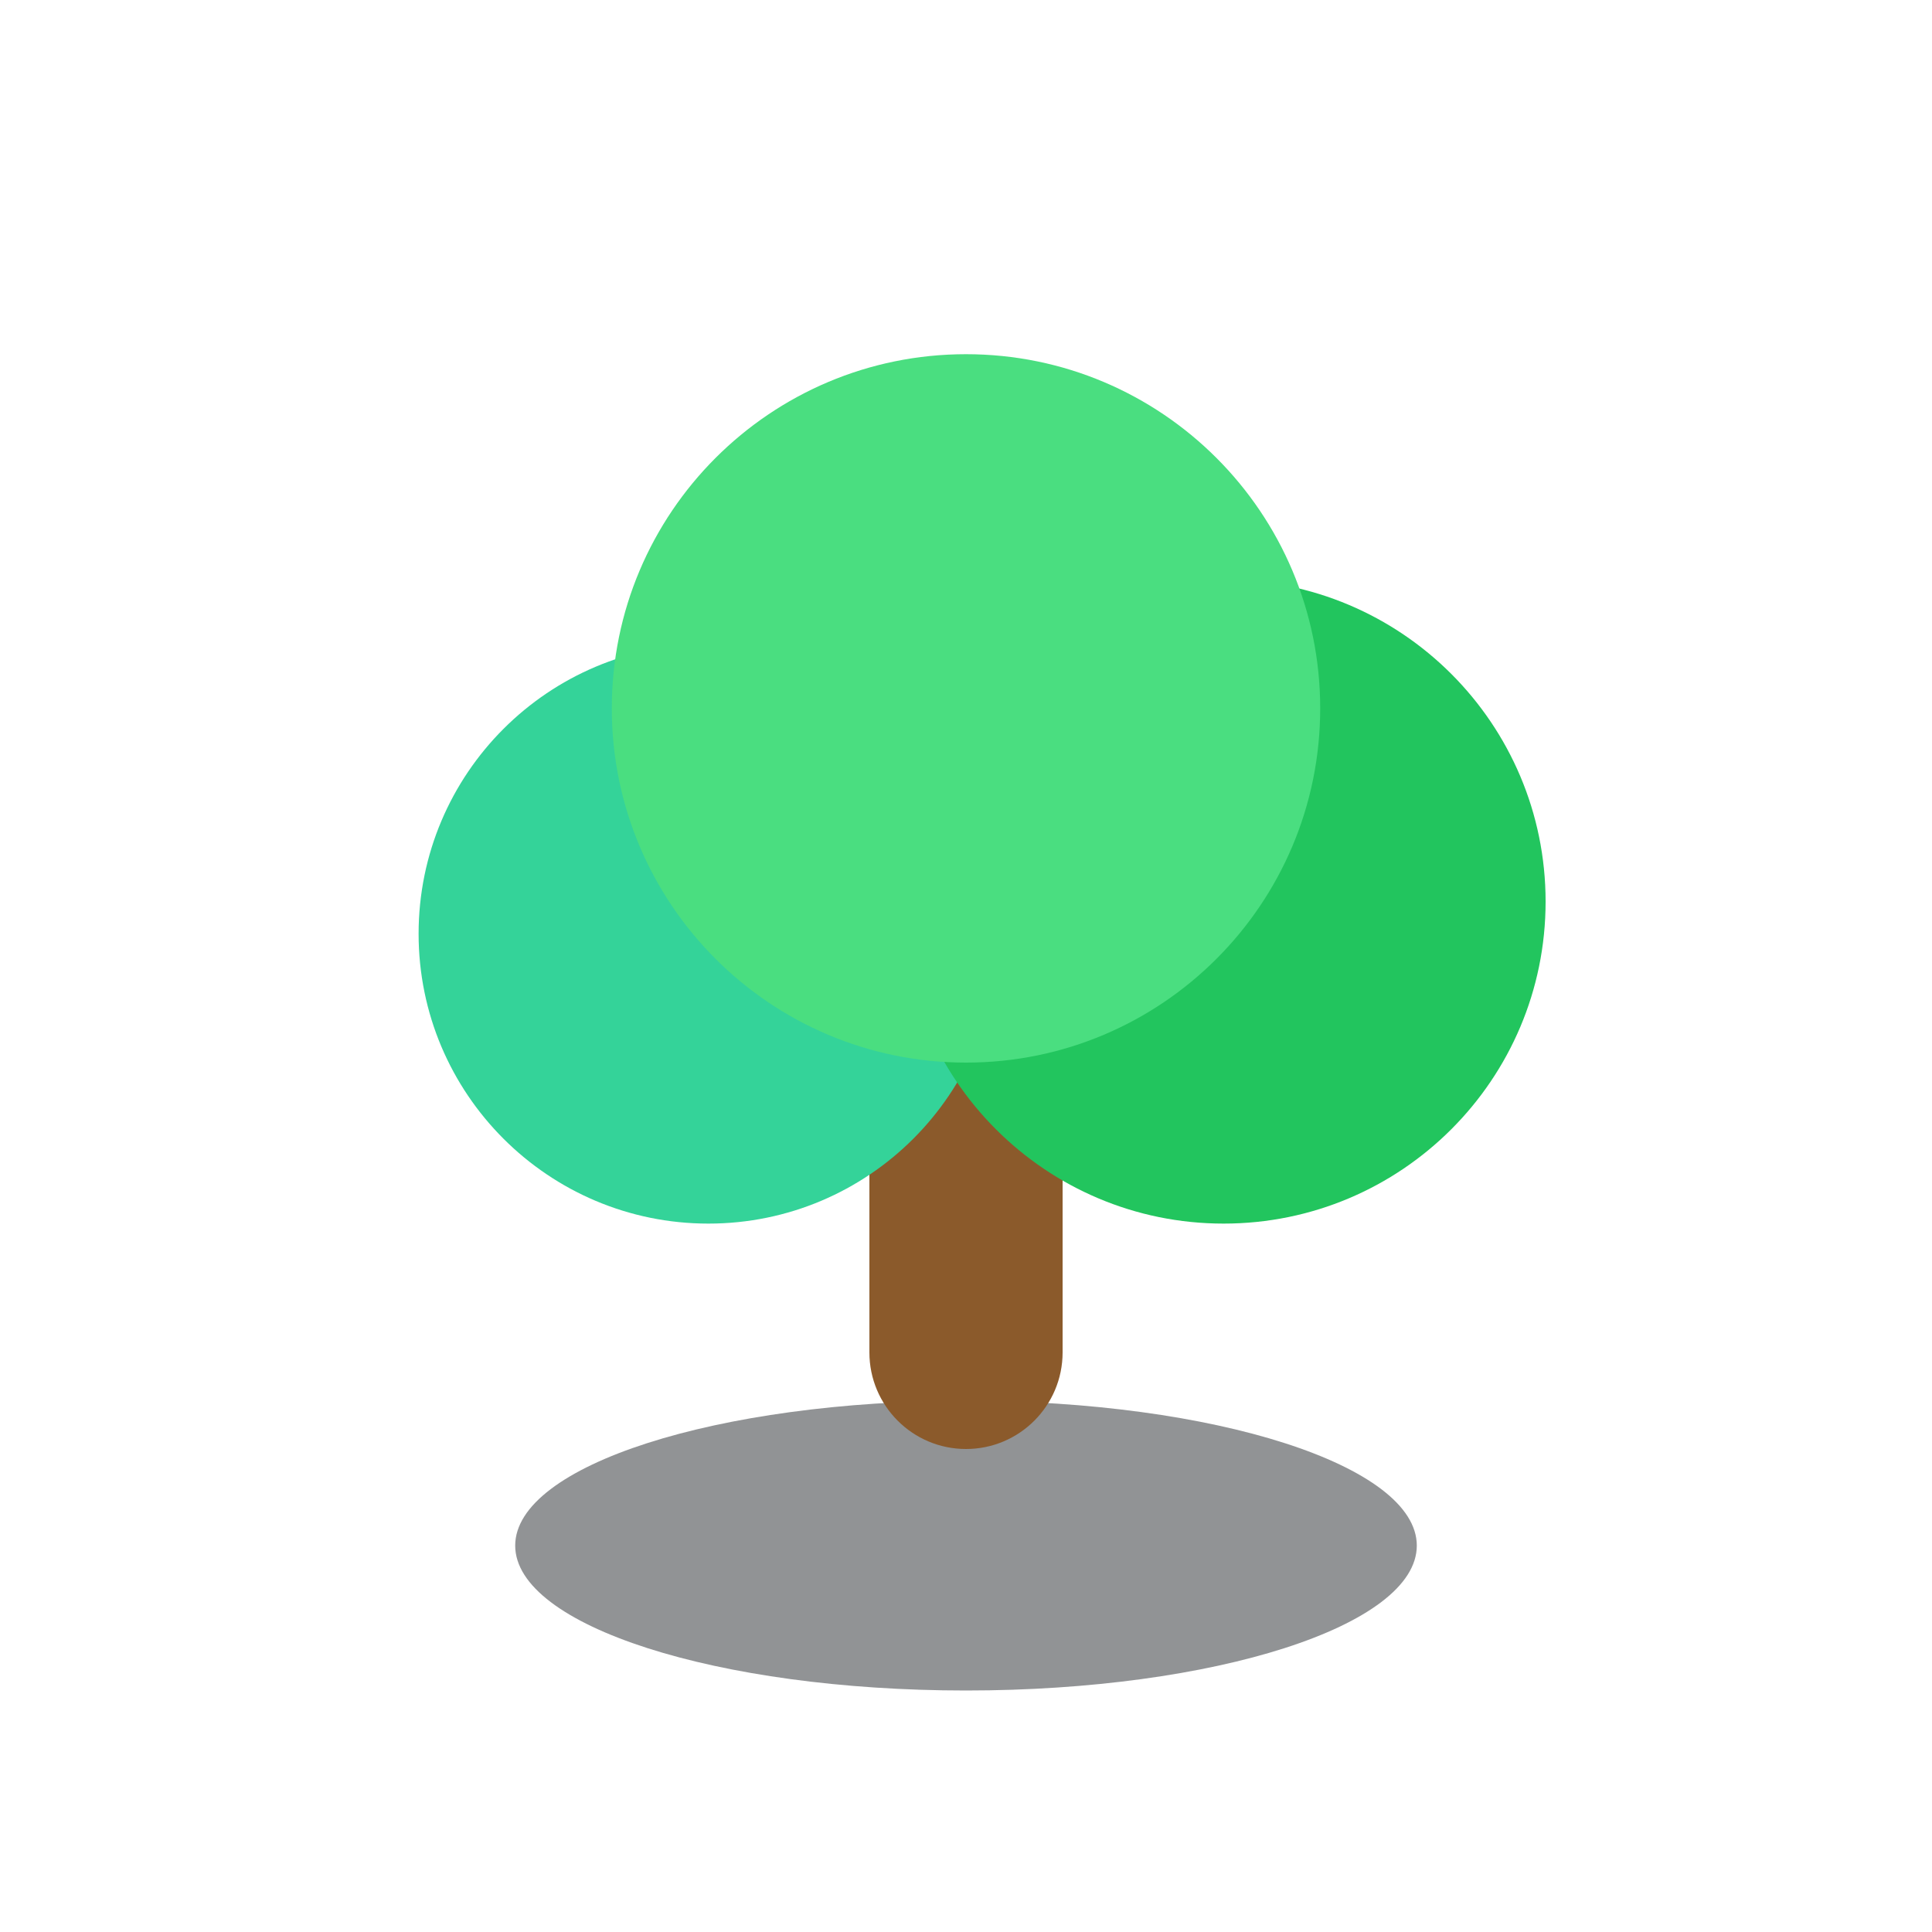
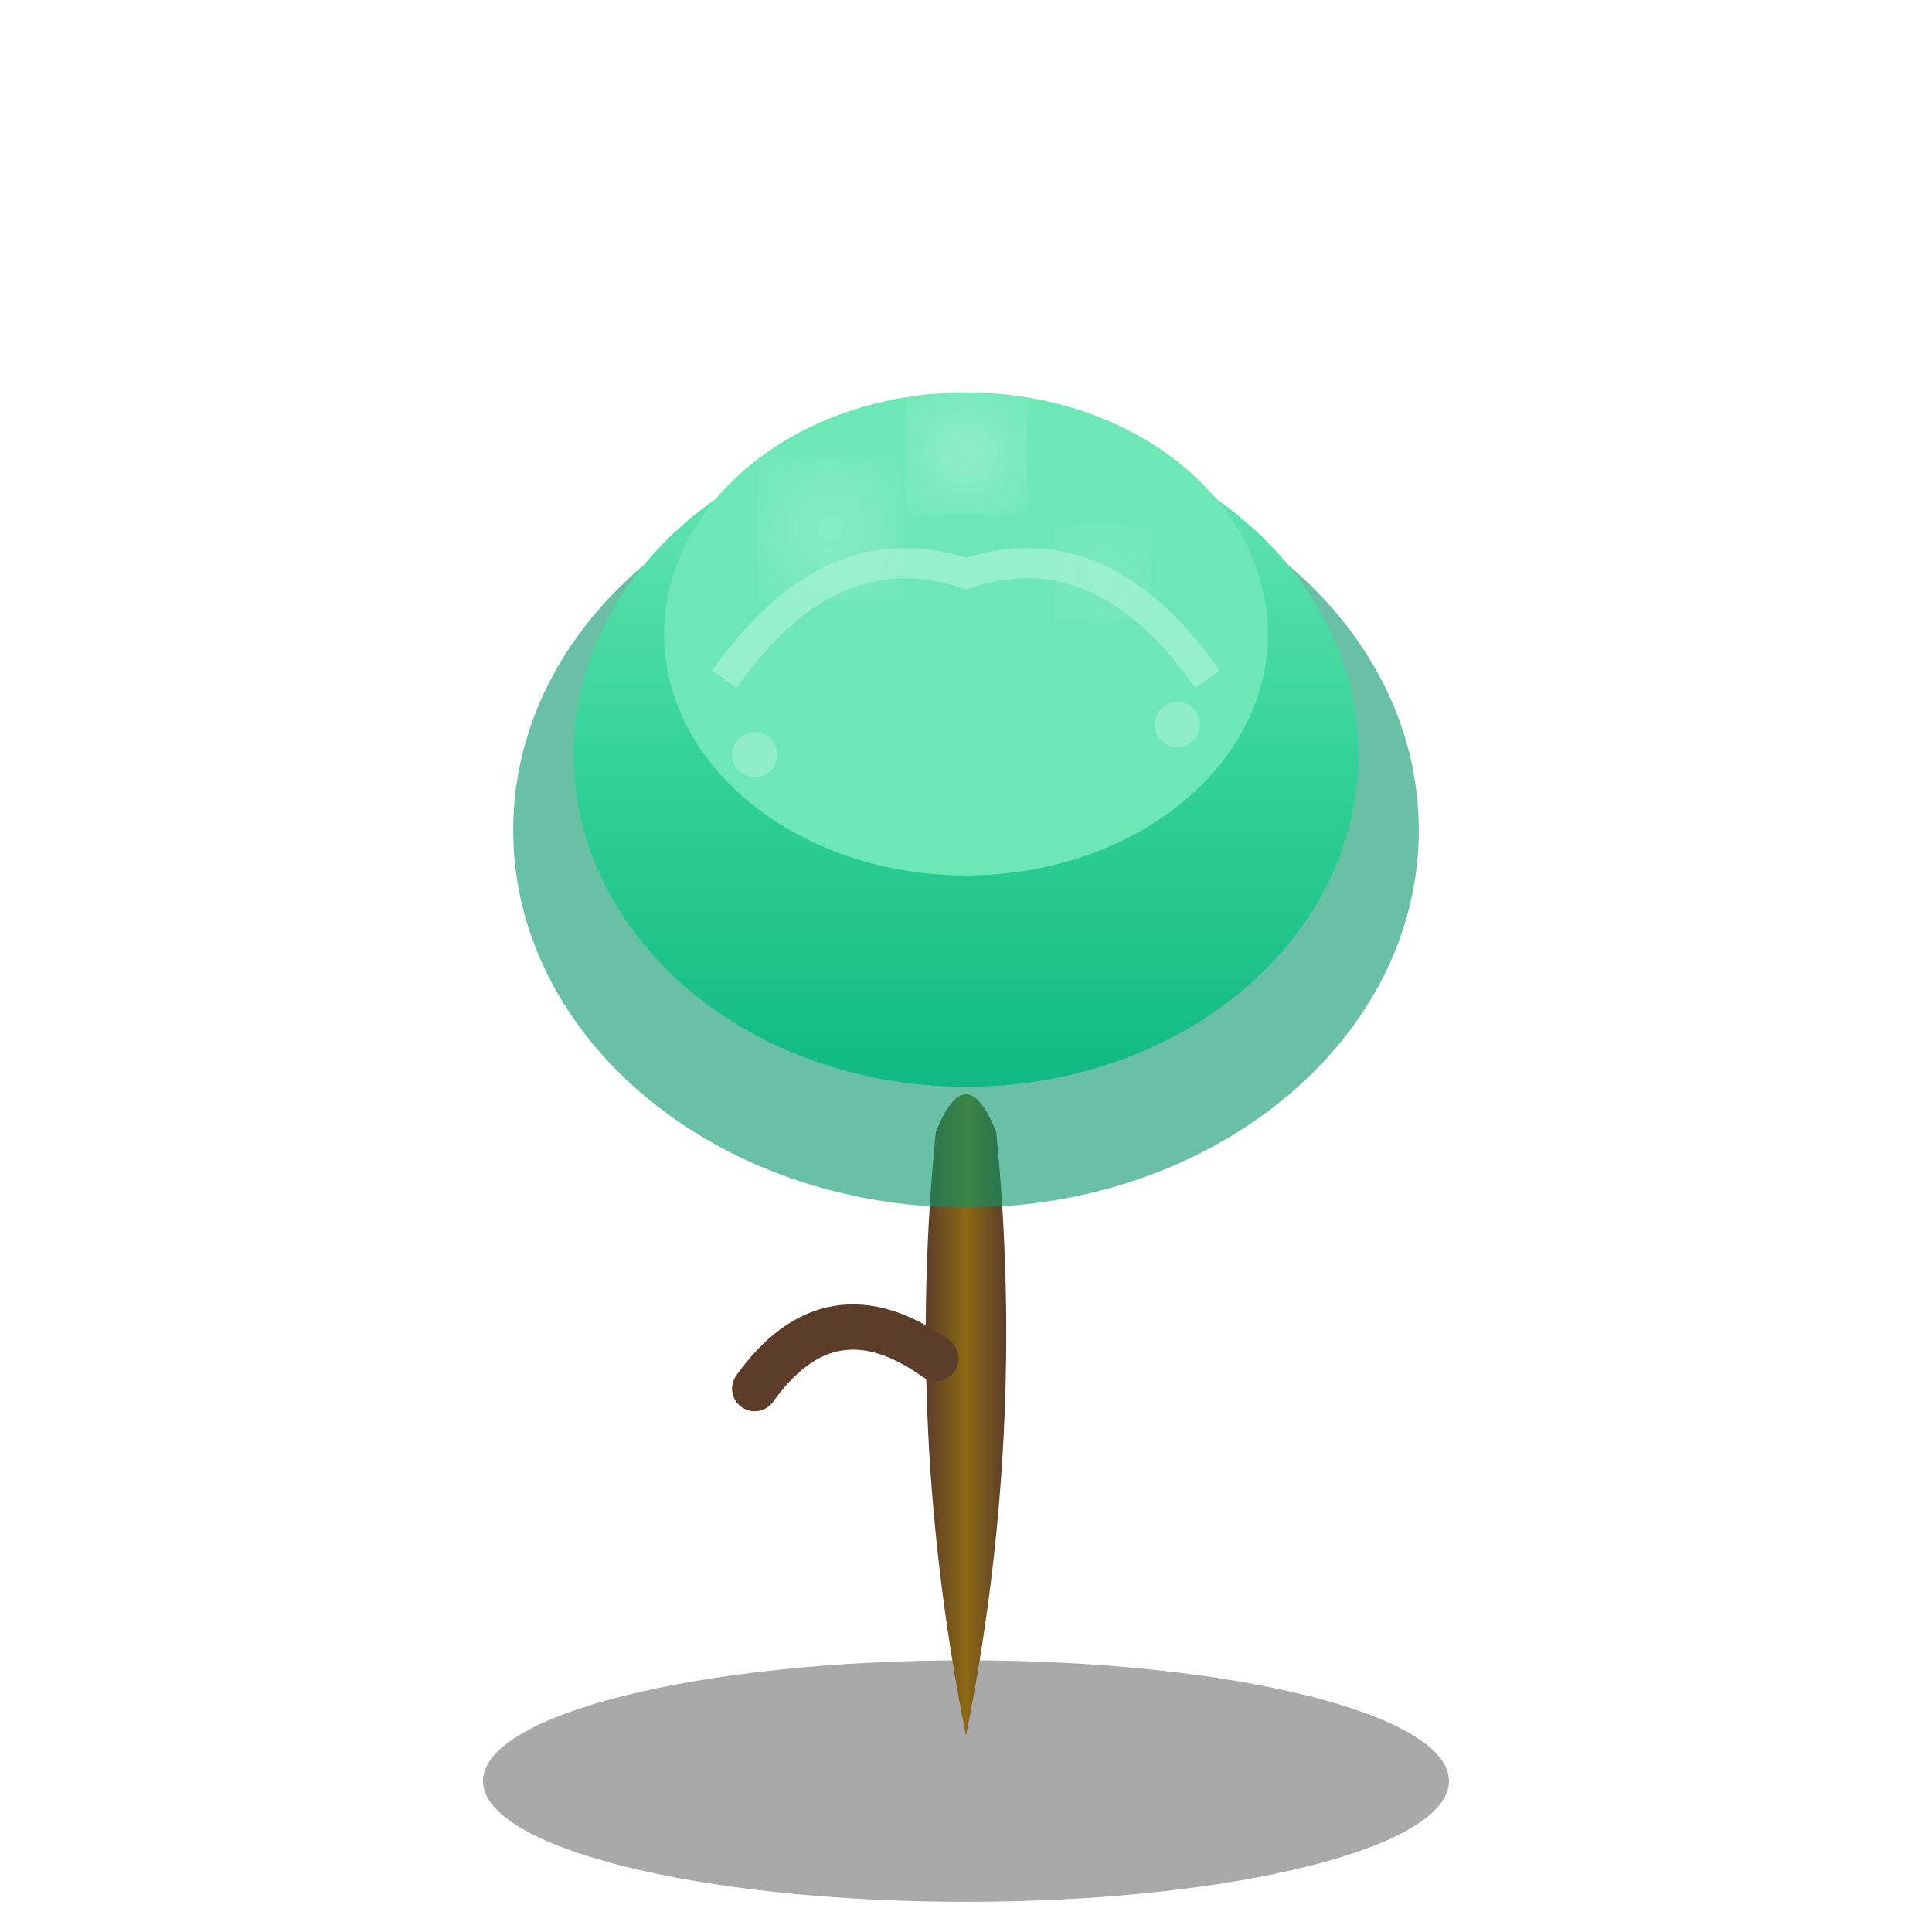
- <svg xmlns="http://www.w3.org/2000/svg" viewBox="0 0 120 120" role="img" aria-label="Aurora Young Tree">
-   <rect width="120" height="120" rx="18" fill="transparent" />
-   <ellipse cx="60" cy="96" rx="28" ry="9" fill="#0b0f14" opacity="0.45" />
-   <rect x="54" y="58" width="12" height="32" rx="6" fill="#8b5a2b" />
-   <circle cx="44" cy="58" r="18" fill="#34d399" />
-   <circle cx="76" cy="56" r="20" fill="#22c55e" />
-   <circle cx="60" cy="44" r="22" fill="#4ade80" />
+ <svg xmlns="http://www.w3.org/2000/svg" viewBox="0 0 128 128" role="img" aria-label="Aurora Young Tree">
+   <defs>
+     <linearGradient id="auroraLeaf" x1="0%" y1="0%" x2="0%" y2="100%">
+       <stop offset="0%" stop-color="#6ee7b7" />
+       <stop offset="50%" stop-color="#34d399" />
+       <stop offset="100%" stop-color="#10b981" />
+     </linearGradient>
+     <linearGradient id="auroraTrunk" x1="0%" y1="0%" x2="100%" y2="0%">
+       <stop offset="0%" stop-color="#5c3d2a" />
+       <stop offset="50%" stop-color="#8b6914" />
+       <stop offset="100%" stop-color="#5c3d2a" />
+     </linearGradient>
+     <filter id="glow" x="-30%" y="-30%" width="160%" height="160%">
+       <feGaussianBlur in="SourceGraphic" stdDeviation="3" />
+     </filter>
+   </defs>
+   <ellipse cx="64" cy="118" rx="32" ry="8" fill="#0a0a0a" opacity="0.35" />
+   <path d="M64 115 Q60 95 62 75 Q64 70 66 75 Q68 95 64 115" fill="url(#auroraTrunk)" />
+   <path d="M62 90 Q55 85 50 92" fill="none" stroke="#5c3d2a" stroke-width="3" stroke-linecap="round" />
+   <ellipse cx="64" cy="55" rx="30" ry="25" fill="#059669" opacity="0.6" />
+   <ellipse cx="64" cy="50" rx="26" ry="22" fill="url(#auroraLeaf)" />
+   <ellipse cx="64" cy="42" rx="20" ry="16" fill="#6ee7b7" />
+   <path d="M48 45 Q55 35 64 38 Q73 35 80 45" fill="none" stroke="#a7f3d0" stroke-width="2" opacity="0.7" />
+   <circle cx="55" cy="35" r="3" fill="#a7f3d0" filter="url(#glow)" />
+   <circle cx="73" cy="38" r="2" fill="#a7f3d0" filter="url(#glow)" />
+   <circle cx="64" cy="30" r="2.5" fill="#d1fae5" filter="url(#glow)" />
+   <circle cx="50" cy="50" r="1.5" fill="#a7f3d0" opacity="0.6" />
+   <circle cx="78" cy="48" r="1.5" fill="#a7f3d0" opacity="0.6" />
</svg>
